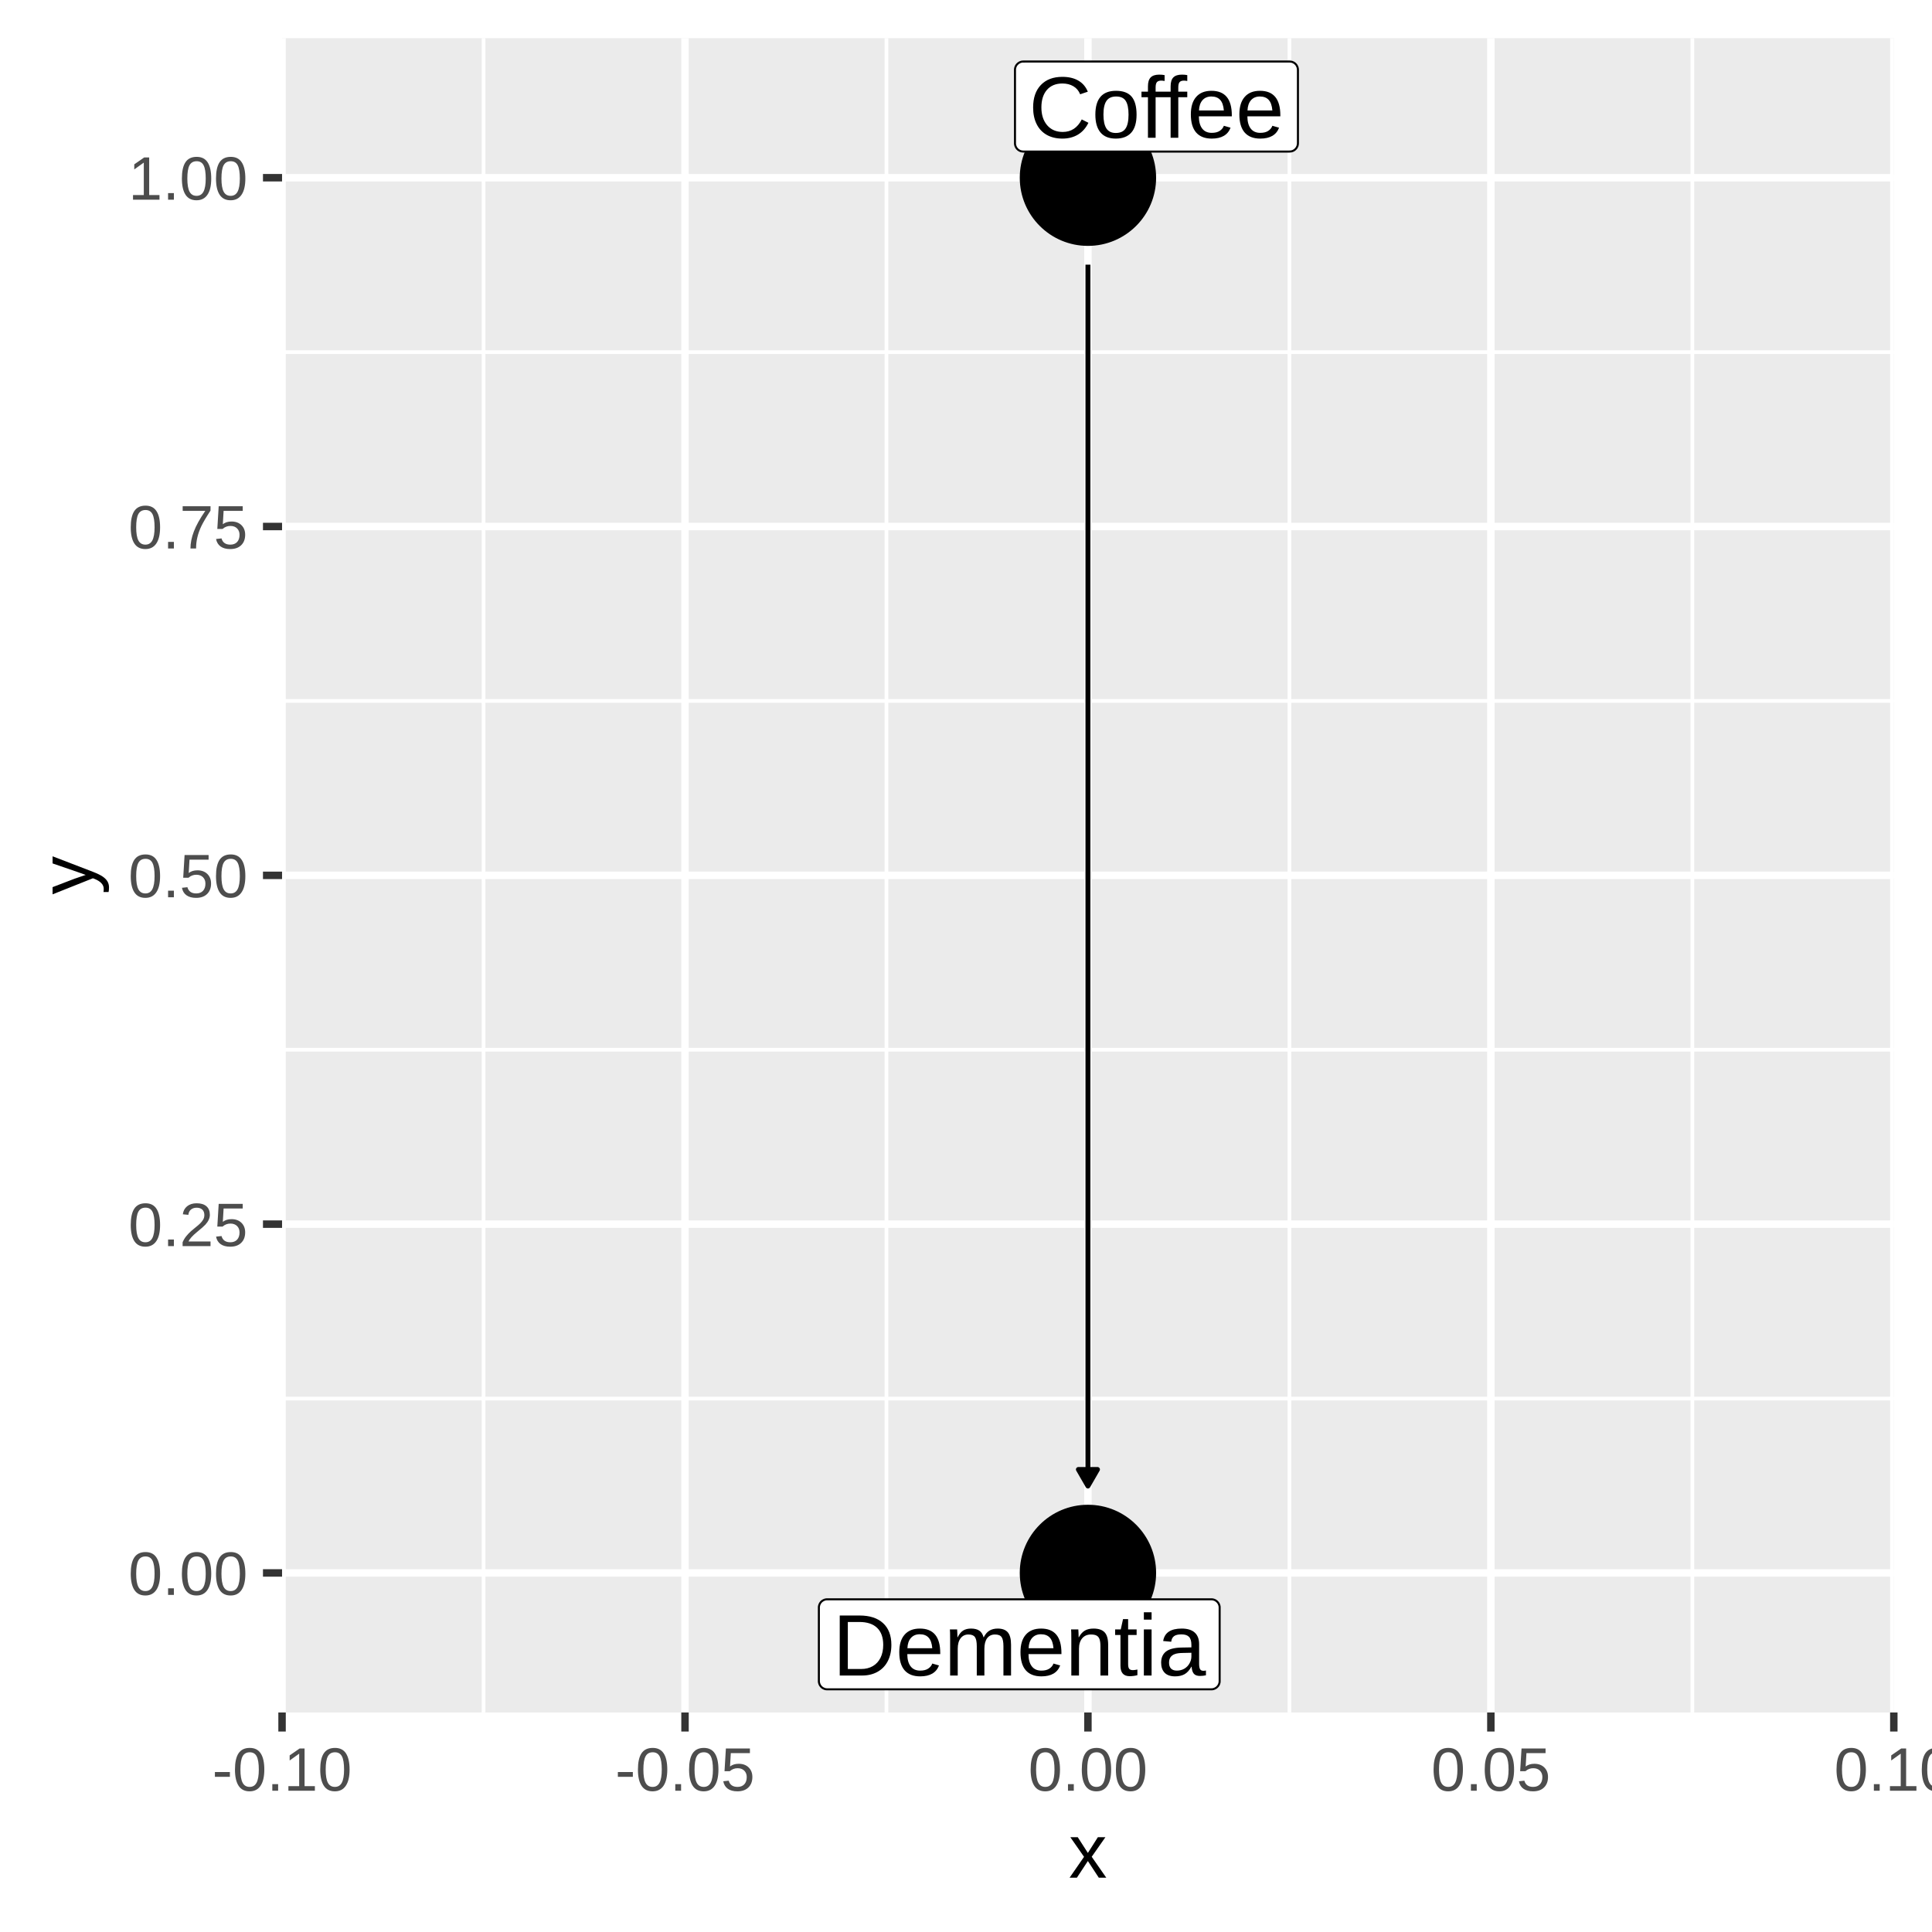
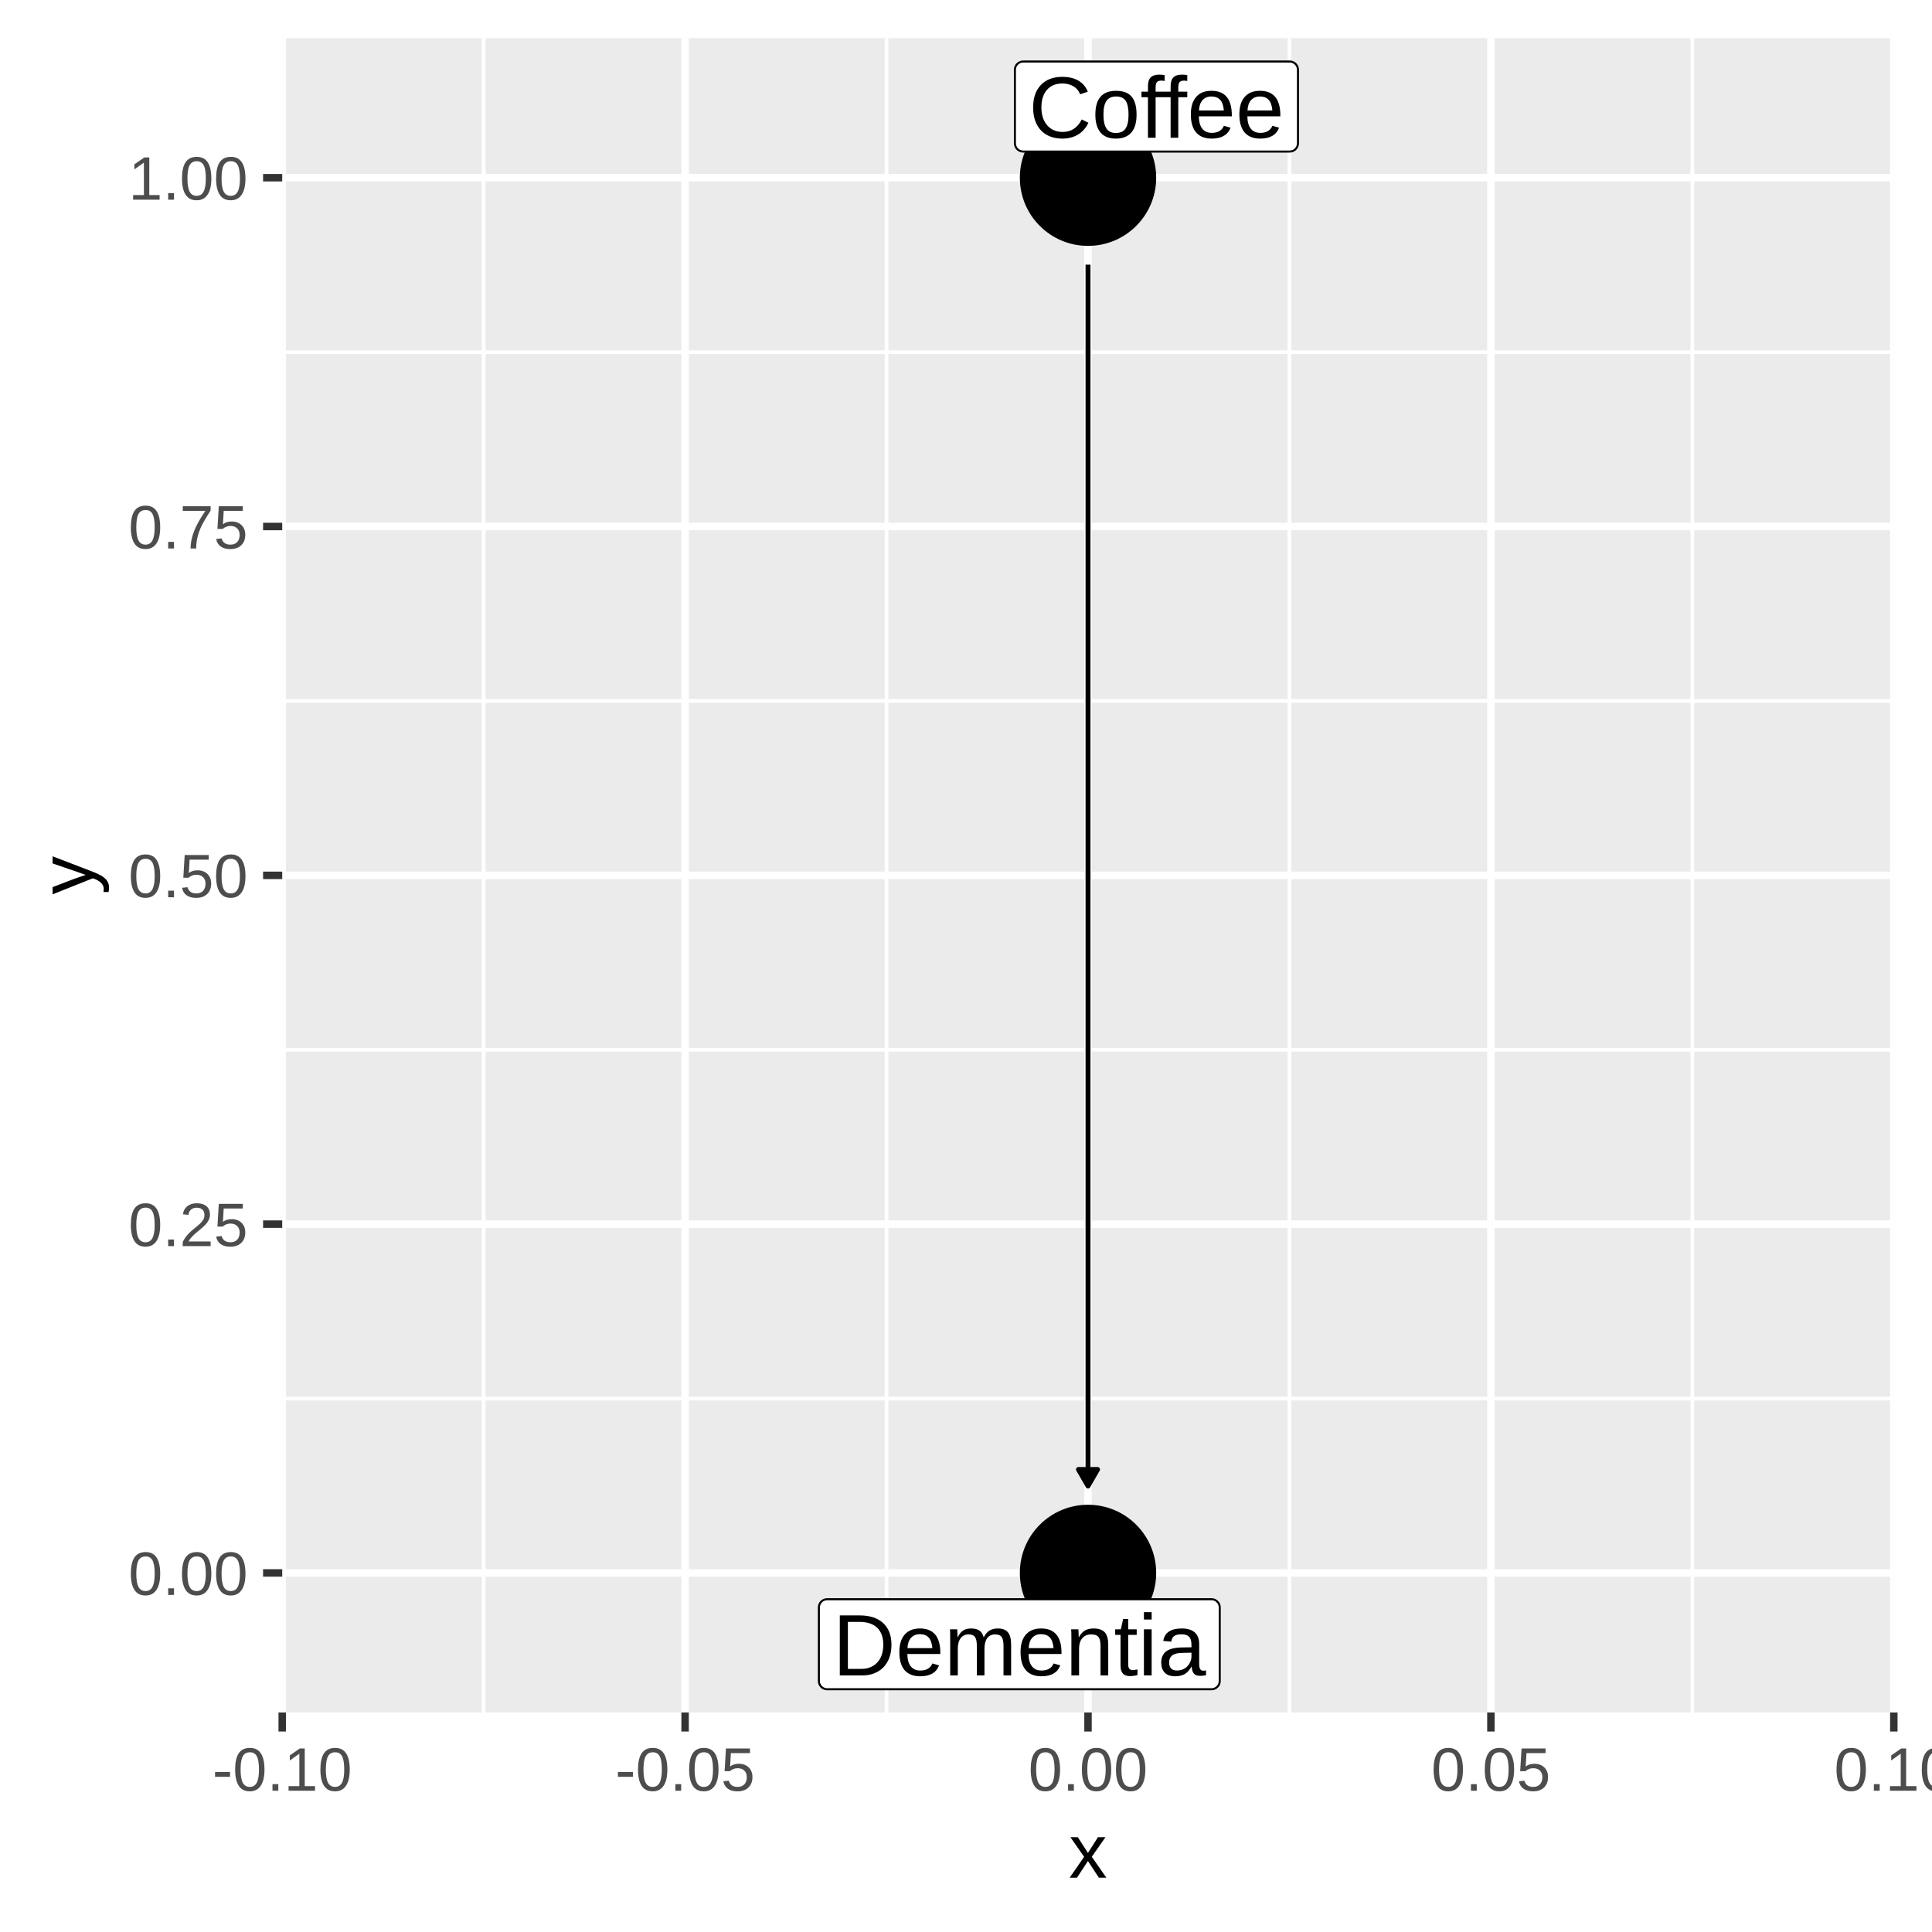
- <svg xmlns="http://www.w3.org/2000/svg" class="svglite" width="504.00pt" height="504.00pt" viewBox="0 0 504.00 504.00">
-   <defs>
-     <style type="text/css">
+ <svg xmlns="http://www.w3.org/2000/svg" width="504.00pt" height="504.00pt" viewBox="0 0 504.00 504.00">
+   <g class="svglite">
+     <defs>
+       <style type="text/css">
    .svglite line, .svglite polyline, .svglite polygon, .svglite path, .svglite rect, .svglite circle {
      fill: none;
      stroke: #000000;
      stroke-linecap: round;
      stroke-linejoin: round;
      stroke-miterlimit: 10.00;
    }
    .svglite text {
      white-space: pre;
    }
+     .svglite g.glyphgroup path {
+       fill: inherit;
+       stroke: none;
+     }
  </style>
-   </defs>
-   <rect width="100%" height="100%" style="stroke: none; fill: #FFFFFF;" />
-   <defs>
-     <clipPath id="cpMC4wMHw1MDQuMDB8MC4wMHw1MDQuMDA=">
-       <rect x="0.00" y="0.00" width="504.00" height="504.00" />
-     </clipPath>
-   </defs>
-   <g clip-path="url(#cpMC4wMHw1MDQuMDB8MC4wMHw1MDQuMDA=)">
-     <rect x="0.00" y="0.00" width="504.00" height="504.00" style="stroke-width: 1.94; stroke: #FFFFFF; fill: #FFFFFF;" />
-   </g>
-   <defs>
-     <clipPath id="cpNzMuNTh8NDk0LjA0fDkuOTZ8NDQ2Ljcz">
-       <rect x="73.58" y="9.96" width="420.45" height="436.77" />
-     </clipPath>
-   </defs>
-   <g clip-path="url(#cpNzMuNTh8NDk0LjA0fDkuOTZ8NDQ2Ljcz)">
-     <rect x="73.58" y="9.96" width="420.45" height="436.77" style="stroke-width: 1.94; stroke: none; fill: #EBEBEB;" />
-     <polyline points="73.58,364.84 494.04,364.84 " style="stroke-width: 0.97; stroke: #FFFFFF; stroke-linecap: butt;" />
-     <polyline points="73.58,273.84 494.04,273.84 " style="stroke-width: 0.97; stroke: #FFFFFF; stroke-linecap: butt;" />
-     <polyline points="73.58,182.85 494.04,182.85 " style="stroke-width: 0.97; stroke: #FFFFFF; stroke-linecap: butt;" />
-     <polyline points="73.58,91.86 494.04,91.86 " style="stroke-width: 0.97; stroke: #FFFFFF; stroke-linecap: butt;" />
-     <polyline points="126.14,446.73 126.14,9.96 " style="stroke-width: 0.97; stroke: #FFFFFF; stroke-linecap: butt;" />
-     <polyline points="231.25,446.73 231.25,9.96 " style="stroke-width: 0.97; stroke: #FFFFFF; stroke-linecap: butt;" />
-     <polyline points="336.37,446.73 336.37,9.96 " style="stroke-width: 0.97; stroke: #FFFFFF; stroke-linecap: butt;" />
-     <polyline points="441.48,446.73 441.48,9.96 " style="stroke-width: 0.97; stroke: #FFFFFF; stroke-linecap: butt;" />
-     <polyline points="73.58,410.33 494.04,410.33 " style="stroke-width: 1.94; stroke: #FFFFFF; stroke-linecap: butt;" />
-     <polyline points="73.58,319.34 494.04,319.34 " style="stroke-width: 1.94; stroke: #FFFFFF; stroke-linecap: butt;" />
-     <polyline points="73.58,228.35 494.04,228.35 " style="stroke-width: 1.94; stroke: #FFFFFF; stroke-linecap: butt;" />
-     <polyline points="73.58,137.35 494.04,137.35 " style="stroke-width: 1.94; stroke: #FFFFFF; stroke-linecap: butt;" />
-     <polyline points="73.58,46.36 494.04,46.36 " style="stroke-width: 1.94; stroke: #FFFFFF; stroke-linecap: butt;" />
-     <polyline points="73.58,446.73 73.58,9.96 " style="stroke-width: 1.94; stroke: #FFFFFF; stroke-linecap: butt;" />
-     <polyline points="178.70,446.73 178.70,9.96 " style="stroke-width: 1.94; stroke: #FFFFFF; stroke-linecap: butt;" />
-     <polyline points="283.81,446.73 283.81,9.96 " style="stroke-width: 1.94; stroke: #FFFFFF; stroke-linecap: butt;" />
-     <polyline points="388.92,446.73 388.92,9.96 " style="stroke-width: 1.94; stroke: #FFFFFF; stroke-linecap: butt;" />
-     <polyline points="494.04,446.73 494.04,9.96 " style="stroke-width: 1.94; stroke: #FFFFFF; stroke-linecap: butt;" />
-     <polyline points="283.81,69.04 283.81,72.10 283.81,75.77 283.81,79.45 283.81,83.13 283.81,86.80 283.81,90.48 283.81,94.15 283.81,97.83 283.81,101.51 283.81,105.18 283.81,108.86 283.81,112.54 283.81,116.21 283.81,119.89 283.81,123.57 283.81,127.24 283.81,130.92 283.81,134.60 283.81,138.27 283.81,141.95 283.81,145.63 283.81,149.30 283.81,152.98 283.81,156.66 283.81,160.33 283.81,164.01 283.81,167.68 283.81,171.36 283.81,175.04 283.81,178.71 283.81,182.39 283.81,186.07 283.81,189.74 283.81,193.42 283.81,197.10 283.81,200.77 283.81,204.45 283.81,208.13 283.81,211.80 283.81,215.48 283.81,219.16 283.81,222.83 283.81,226.51 283.81,230.19 283.81,233.86 283.81,237.54 283.81,241.22 283.81,244.89 283.81,248.57 283.81,252.24 283.81,255.92 283.81,259.60 283.81,263.27 283.81,266.95 283.81,270.63 283.81,274.30 283.81,277.98 283.81,281.66 283.81,285.33 283.81,289.01 283.81,292.69 283.81,296.36 283.81,300.04 283.81,303.72 283.81,307.39 283.81,311.07 283.81,314.75 283.81,318.42 283.81,322.10 283.81,325.77 283.81,329.45 283.81,333.13 283.81,336.80 283.81,340.48 283.81,344.16 283.81,347.83 283.81,351.51 283.81,355.19 283.81,358.86 283.81,362.54 283.81,366.22 283.81,369.89 283.81,373.57 283.81,377.25 283.81,380.92 283.81,384.60 283.81,387.66 " style="stroke-width: 1.28; stroke-linecap: butt;" />
-     <polygon points="281.32,383.34 283.81,387.66 286.30,383.34 " style="stroke-width: 1.28; stroke-linecap: butt; fill: #000000;" />
-     <circle cx="283.81" cy="46.36" r="17.43" style="stroke-width: 0.71; fill: #000000;" />
-     <circle cx="283.81" cy="410.33" r="17.43" style="stroke-width: 0.71; fill: #000000;" />
-     <polygon points="266.94,39.54 336.43,39.54 336.34,39.53 336.69,39.52 337.03,39.45 337.36,39.33 337.66,39.15 337.93,38.93 338.16,38.67 338.34,38.38 338.48,38.06 338.56,37.72 338.59,37.38 338.59,37.38 338.59,18.21 338.59,18.21 338.56,17.86 338.48,17.53 338.34,17.21 338.16,16.91 337.93,16.65 337.66,16.43 337.36,16.26 337.03,16.13 336.69,16.07 336.43,16.05 266.94,16.05 267.20,16.07 266.85,16.05 266.50,16.09 266.17,16.19 265.86,16.34 265.57,16.54 265.32,16.78 265.11,17.05 264.95,17.36 264.84,17.69 264.78,18.04 264.78,18.21 264.78,37.38 264.78,37.20 264.78,37.55 264.84,37.89 264.95,38.22 265.11,38.53 265.32,38.81 265.57,39.05 265.86,39.25 266.17,39.40 266.50,39.49 266.85,39.53 " style="stroke-width: 0.53; fill: #FFFFFF;" />
-     <text x="301.68" y="35.94" text-anchor="middle" style="font-size: 22.76px; font-family: &quot;Arial&quot;;" textLength="66.61px" lengthAdjust="spacingAndGlyphs">Coffee</text>
-     <polygon points="215.78,440.69 316.01,440.69 315.93,440.69 316.27,440.68 316.61,440.61 316.94,440.48 317.24,440.31 317.51,440.09 317.74,439.83 317.93,439.54 318.06,439.22 318.15,438.88 318.17,438.53 318.17,438.53 318.17,419.37 318.17,419.37 318.15,419.02 318.06,418.68 317.93,418.36 317.74,418.07 317.51,417.81 317.24,417.59 316.94,417.41 316.61,417.29 316.27,417.22 316.01,417.21 215.78,417.21 216.04,417.22 215.69,417.21 215.34,417.25 215.01,417.35 214.70,417.50 214.41,417.69 214.16,417.93 213.95,418.21 213.79,418.52 213.68,418.85 213.62,419.19 213.62,419.37 213.62,438.53 213.62,438.36 213.62,438.71 213.68,439.05 213.79,439.38 213.95,439.69 214.16,439.96 214.41,440.21 214.70,440.40 215.01,440.55 215.34,440.65 215.69,440.69 " style="stroke-width: 0.53; fill: #FFFFFF;" />
-     <text x="265.89" y="437.09" text-anchor="middle" style="font-size: 22.76px; font-family: &quot;Arial&quot;;" textLength="97.36px" lengthAdjust="spacingAndGlyphs">Dementia</text>
-   </g>
-   <g clip-path="url(#cpMC4wMHw1MDQuMDB8MC4wMHw1MDQuMDA=)">
-     <text x="64.62" y="416.06" text-anchor="end" style="font-size: 16.00px;fill: #4D4D4D; font-family: &quot;Arial&quot;;" textLength="31.14px" lengthAdjust="spacingAndGlyphs">0.00</text>
-     <text x="64.62" y="325.07" text-anchor="end" style="font-size: 16.00px;fill: #4D4D4D; font-family: &quot;Arial&quot;;" textLength="31.14px" lengthAdjust="spacingAndGlyphs">0.25</text>
-     <text x="64.62" y="234.07" text-anchor="end" style="font-size: 16.00px;fill: #4D4D4D; font-family: &quot;Arial&quot;;" textLength="31.14px" lengthAdjust="spacingAndGlyphs">0.50</text>
-     <text x="64.62" y="143.08" text-anchor="end" style="font-size: 16.00px;fill: #4D4D4D; font-family: &quot;Arial&quot;;" textLength="31.14px" lengthAdjust="spacingAndGlyphs">0.75</text>
-     <text x="64.62" y="52.09" text-anchor="end" style="font-size: 16.00px;fill: #4D4D4D; font-family: &quot;Arial&quot;;" textLength="31.14px" lengthAdjust="spacingAndGlyphs">1.00</text>
-     <polyline points="68.60,410.33 73.58,410.33 " style="stroke-width: 1.94; stroke: #333333; stroke-linecap: butt;" />
-     <polyline points="68.60,319.34 73.58,319.34 " style="stroke-width: 1.94; stroke: #333333; stroke-linecap: butt;" />
-     <polyline points="68.60,228.35 73.58,228.35 " style="stroke-width: 1.94; stroke: #333333; stroke-linecap: butt;" />
-     <polyline points="68.60,137.35 73.58,137.35 " style="stroke-width: 1.94; stroke: #333333; stroke-linecap: butt;" />
-     <polyline points="68.60,46.36 73.58,46.36 " style="stroke-width: 1.94; stroke: #333333; stroke-linecap: butt;" />
-     <polyline points="73.58,451.71 73.58,446.73 " style="stroke-width: 1.94; stroke: #333333; stroke-linecap: butt;" />
-     <polyline points="178.70,451.71 178.70,446.73 " style="stroke-width: 1.94; stroke: #333333; stroke-linecap: butt;" />
-     <polyline points="283.81,451.71 283.81,446.73 " style="stroke-width: 1.94; stroke: #333333; stroke-linecap: butt;" />
-     <polyline points="388.92,451.71 388.92,446.73 " style="stroke-width: 1.94; stroke: #333333; stroke-linecap: butt;" />
-     <polyline points="494.04,451.71 494.04,446.73 " style="stroke-width: 1.94; stroke: #333333; stroke-linecap: butt;" />
-     <text x="73.58" y="467.15" text-anchor="middle" style="font-size: 16.00px;fill: #4D4D4D; font-family: &quot;Arial&quot;;" textLength="36.47px" lengthAdjust="spacingAndGlyphs">-0.10</text>
-     <text x="178.70" y="467.15" text-anchor="middle" style="font-size: 16.00px;fill: #4D4D4D; font-family: &quot;Arial&quot;;" textLength="36.47px" lengthAdjust="spacingAndGlyphs">-0.05</text>
-     <text x="283.81" y="467.15" text-anchor="middle" style="font-size: 16.00px;fill: #4D4D4D; font-family: &quot;Arial&quot;;" textLength="31.14px" lengthAdjust="spacingAndGlyphs">0.00</text>
-     <text x="388.92" y="467.15" text-anchor="middle" style="font-size: 16.00px;fill: #4D4D4D; font-family: &quot;Arial&quot;;" textLength="31.14px" lengthAdjust="spacingAndGlyphs">0.05</text>
-     <text x="494.04" y="467.15" text-anchor="middle" style="font-size: 16.00px;fill: #4D4D4D; font-family: &quot;Arial&quot;;" textLength="31.14px" lengthAdjust="spacingAndGlyphs">0.10</text>
-     <text x="283.81" y="489.83" text-anchor="middle" style="font-size: 20.00px; font-family: &quot;Arial&quot;;" textLength="10.00px" lengthAdjust="spacingAndGlyphs">x</text>
-     <text transform="translate(24.28,228.35) rotate(-90)" text-anchor="middle" style="font-size: 20.00px; font-family: &quot;Arial&quot;;" textLength="10.00px" lengthAdjust="spacingAndGlyphs">y</text>
+     </defs>
+     <rect width="100%" height="100%" style="stroke: none; fill: #FFFFFF;" />
+     <defs>
+       <clipPath id="cpMC4wMHw1MDQuMDB8MC4wMHw1MDQuMDA=">
+         <rect x="0.00" y="0.00" width="504.00" height="504.00" />
+       </clipPath>
+     </defs>
+     <g clip-path="url(#cpMC4wMHw1MDQuMDB8MC4wMHw1MDQuMDA=)">
+       <rect x="0.00" y="0.00" width="504.00" height="504.00" style="stroke-width: 1.94; stroke: #FFFFFF; fill: #FFFFFF;" />
+     </g>
+     <defs>
+       <clipPath id="cpNzMuNjJ8NDk0LjA0fDkuOTZ8NDQ2Ljcz">
+         <rect x="73.62" y="9.96" width="420.42" height="436.77" />
+       </clipPath>
+     </defs>
+     <g clip-path="url(#cpNzMuNjJ8NDk0LjA0fDkuOTZ8NDQ2Ljcz)">
+       <rect x="73.62" y="9.96" width="420.42" height="436.77" style="stroke-width: 1.94; stroke: none; fill: #EBEBEB;" />
+       <polyline points="73.62,364.84 494.04,364.84 " style="stroke-width: 0.97; stroke: #FFFFFF; stroke-linecap: butt;" />
+       <polyline points="73.62,273.84 494.04,273.84 " style="stroke-width: 0.97; stroke: #FFFFFF; stroke-linecap: butt;" />
+       <polyline points="73.62,182.85 494.04,182.85 " style="stroke-width: 0.97; stroke: #FFFFFF; stroke-linecap: butt;" />
+       <polyline points="73.62,91.86 494.04,91.86 " style="stroke-width: 0.97; stroke: #FFFFFF; stroke-linecap: butt;" />
+       <polyline points="126.17,446.73 126.17,9.96 " style="stroke-width: 0.97; stroke: #FFFFFF; stroke-linecap: butt;" />
+       <polyline points="231.27,446.73 231.27,9.96 " style="stroke-width: 0.97; stroke: #FFFFFF; stroke-linecap: butt;" />
+       <polyline points="336.38,446.73 336.38,9.96 " style="stroke-width: 0.97; stroke: #FFFFFF; stroke-linecap: butt;" />
+       <polyline points="441.48,446.73 441.48,9.96 " style="stroke-width: 0.97; stroke: #FFFFFF; stroke-linecap: butt;" />
+       <polyline points="73.62,410.33 494.04,410.33 " style="stroke-width: 1.94; stroke: #FFFFFF; stroke-linecap: butt;" />
+       <polyline points="73.62,319.34 494.04,319.34 " style="stroke-width: 1.94; stroke: #FFFFFF; stroke-linecap: butt;" />
+       <polyline points="73.62,228.35 494.04,228.35 " style="stroke-width: 1.94; stroke: #FFFFFF; stroke-linecap: butt;" />
+       <polyline points="73.62,137.35 494.04,137.35 " style="stroke-width: 1.94; stroke: #FFFFFF; stroke-linecap: butt;" />
+       <polyline points="73.62,46.36 494.04,46.36 " style="stroke-width: 1.94; stroke: #FFFFFF; stroke-linecap: butt;" />
+       <polyline points="73.62,446.73 73.62,9.96 " style="stroke-width: 1.94; stroke: #FFFFFF; stroke-linecap: butt;" />
+       <polyline points="178.72,446.73 178.72,9.96 " style="stroke-width: 1.94; stroke: #FFFFFF; stroke-linecap: butt;" />
+       <polyline points="283.83,446.73 283.83,9.96 " style="stroke-width: 1.94; stroke: #FFFFFF; stroke-linecap: butt;" />
+       <polyline points="388.93,446.73 388.93,9.96 " style="stroke-width: 1.94; stroke: #FFFFFF; stroke-linecap: butt;" />
+       <polyline points="494.04,446.73 494.04,9.96 " style="stroke-width: 1.94; stroke: #FFFFFF; stroke-linecap: butt;" />
+       <polyline points="283.83,69.04 283.83,72.10 283.83,75.77 283.83,79.45 283.83,83.13 283.83,86.80 283.83,90.48 283.83,94.15 283.83,97.83 283.83,101.51 283.83,105.18 283.83,108.86 283.83,112.54 283.83,116.21 283.83,119.89 283.83,123.57 283.83,127.24 283.83,130.92 283.83,134.60 283.83,138.27 283.83,141.95 283.83,145.63 283.83,149.30 283.83,152.98 283.83,156.66 283.83,160.33 283.83,164.01 283.83,167.68 283.83,171.36 283.83,175.04 283.83,178.71 283.83,182.39 283.83,186.07 283.83,189.74 283.83,193.42 283.83,197.10 283.83,200.77 283.83,204.45 283.83,208.13 283.83,211.80 283.83,215.48 283.83,219.16 283.83,222.83 283.83,226.51 283.83,230.19 283.83,233.86 283.83,237.54 283.83,241.22 283.83,244.89 283.83,248.57 283.83,252.24 283.83,255.92 283.83,259.60 283.83,263.27 283.83,266.95 283.83,270.63 283.83,274.30 283.83,277.98 283.83,281.66 283.83,285.33 283.83,289.01 283.83,292.69 283.83,296.36 283.83,300.04 283.83,303.72 283.83,307.39 283.83,311.07 283.83,314.75 283.83,318.42 283.83,322.10 283.83,325.77 283.83,329.45 283.83,333.13 283.83,336.80 283.83,340.48 283.83,344.16 283.83,347.83 283.83,351.51 283.83,355.19 283.83,358.86 283.83,362.54 283.83,366.22 283.83,369.89 283.83,373.57 283.83,377.25 283.83,380.92 283.83,384.60 283.83,387.66 " style="stroke-width: 1.28; stroke-linecap: butt;" />
+       <polygon points="281.34,383.34 283.83,387.66 286.32,383.34 " style="stroke-width: 1.28; stroke-linecap: butt; fill: #000000;" />
+       <circle cx="283.83" cy="46.36" r="17.43" style="stroke-width: 0.71; fill: #000000;" />
+       <circle cx="283.83" cy="410.33" r="17.43" style="stroke-width: 0.71; fill: #000000;" />
+       <polygon points="266.92,39.54 336.44,39.54 336.35,39.53 336.70,39.52 337.04,39.45 337.37,39.33 337.67,39.15 337.94,38.93 338.17,38.67 338.35,38.38 338.49,38.06 338.57,37.72 338.60,37.38 338.60,37.38 338.60,18.21 338.60,18.21 338.57,17.86 338.49,17.52 338.35,17.21 338.17,16.91 337.94,16.65 337.67,16.43 337.37,16.26 337.04,16.13 336.70,16.06 336.44,16.05 266.92,16.05 267.18,16.06 266.83,16.05 266.49,16.09 266.15,16.19 265.84,16.34 265.55,16.54 265.30,16.78 265.09,17.05 264.93,17.36 264.82,17.69 264.77,18.04 264.76,18.21 264.76,37.38 264.77,37.20 264.77,37.55 264.82,37.89 264.93,38.22 265.09,38.53 265.30,38.81 265.55,39.05 265.84,39.25 266.15,39.39 266.49,39.49 266.83,39.53 " style="stroke-width: 0.53; fill: #FFFFFF;" />
+       <text x="301.68" y="35.94" text-anchor="middle" style="font-size: 22.76px; font-family: &quot;Arial&quot;;" textLength="66.64px" lengthAdjust="spacingAndGlyphs">Coffee</text>
+       <polygon points="215.78,440.67 316.03,440.67 315.95,440.67 316.30,440.66 316.64,440.59 316.96,440.46 317.26,440.29 317.53,440.07 317.76,439.81 317.95,439.52 318.08,439.20 318.17,438.86 318.19,438.51 318.19,438.51 318.19,419.35 318.19,419.35 318.17,419.00 318.08,418.66 317.95,418.34 317.76,418.05 317.53,417.79 317.26,417.57 316.96,417.39 316.64,417.27 316.30,417.20 316.03,417.19 215.78,417.19 216.04,417.20 215.69,417.19 215.35,417.23 215.01,417.33 214.70,417.48 214.41,417.67 214.16,417.91 213.95,418.19 213.79,418.50 213.68,418.83 213.63,419.17 213.62,419.35 213.62,438.51 213.63,438.34 213.63,438.69 213.68,439.03 213.79,439.36 213.95,439.67 214.16,439.94 214.41,440.19 214.70,440.38 215.01,440.53 215.35,440.63 215.69,440.67 " style="stroke-width: 0.53; fill: #FFFFFF;" />
+       <text x="265.91" y="437.07" text-anchor="middle" style="font-size: 22.76px; font-family: &quot;Arial&quot;;" textLength="97.38px" lengthAdjust="spacingAndGlyphs">Dementia</text>
+     </g>
+     <g clip-path="url(#cpMC4wMHw1MDQuMDB8MC4wMHw1MDQuMDA=)">
+       <text x="64.65" y="416.06" text-anchor="end" style="font-size: 16.00px;fill: #4D4D4D; font-family: &quot;Arial&quot;;" textLength="31.17px" lengthAdjust="spacingAndGlyphs">0.00</text>
+       <text x="64.65" y="325.07" text-anchor="end" style="font-size: 16.00px;fill: #4D4D4D; font-family: &quot;Arial&quot;;" textLength="31.17px" lengthAdjust="spacingAndGlyphs">0.25</text>
+       <text x="64.65" y="234.07" text-anchor="end" style="font-size: 16.00px;fill: #4D4D4D; font-family: &quot;Arial&quot;;" textLength="31.17px" lengthAdjust="spacingAndGlyphs">0.50</text>
+       <text x="64.65" y="143.08" text-anchor="end" style="font-size: 16.00px;fill: #4D4D4D; font-family: &quot;Arial&quot;;" textLength="31.17px" lengthAdjust="spacingAndGlyphs">0.75</text>
+       <text x="64.65" y="52.09" text-anchor="end" style="font-size: 16.00px;fill: #4D4D4D; font-family: &quot;Arial&quot;;" textLength="31.17px" lengthAdjust="spacingAndGlyphs">1.00</text>
+       <polyline points="68.63,410.33 73.62,410.33 " style="stroke-width: 1.94; stroke: #333333; stroke-linecap: butt;" />
+       <polyline points="68.63,319.34 73.62,319.34 " style="stroke-width: 1.94; stroke: #333333; stroke-linecap: butt;" />
+       <polyline points="68.63,228.35 73.62,228.35 " style="stroke-width: 1.94; stroke: #333333; stroke-linecap: butt;" />
+       <polyline points="68.63,137.35 73.62,137.35 " style="stroke-width: 1.94; stroke: #333333; stroke-linecap: butt;" />
+       <polyline points="68.63,46.36 73.62,46.36 " style="stroke-width: 1.94; stroke: #333333; stroke-linecap: butt;" />
+       <polyline points="73.62,451.71 73.62,446.73 " style="stroke-width: 1.94; stroke: #333333; stroke-linecap: butt;" />
+       <polyline points="178.72,451.71 178.72,446.73 " style="stroke-width: 1.94; stroke: #333333; stroke-linecap: butt;" />
+       <polyline points="283.83,451.71 283.83,446.73 " style="stroke-width: 1.94; stroke: #333333; stroke-linecap: butt;" />
+       <polyline points="388.93,451.71 388.93,446.73 " style="stroke-width: 1.94; stroke: #333333; stroke-linecap: butt;" />
+       <polyline points="494.04,451.71 494.04,446.73 " style="stroke-width: 1.94; stroke: #333333; stroke-linecap: butt;" />
+       <text x="73.62" y="467.15" text-anchor="middle" style="font-size: 16.00px;fill: #4D4D4D; font-family: &quot;Arial&quot;;" textLength="36.50px" lengthAdjust="spacingAndGlyphs">-0.10</text>
+       <text x="178.72" y="467.15" text-anchor="middle" style="font-size: 16.00px;fill: #4D4D4D; font-family: &quot;Arial&quot;;" textLength="36.50px" lengthAdjust="spacingAndGlyphs">-0.05</text>
+       <text x="283.83" y="467.15" text-anchor="middle" style="font-size: 16.00px;fill: #4D4D4D; font-family: &quot;Arial&quot;;" textLength="31.17px" lengthAdjust="spacingAndGlyphs">0.00</text>
+       <text x="388.93" y="467.15" text-anchor="middle" style="font-size: 16.00px;fill: #4D4D4D; font-family: &quot;Arial&quot;;" textLength="31.17px" lengthAdjust="spacingAndGlyphs">0.05</text>
+       <text x="494.04" y="467.15" text-anchor="middle" style="font-size: 16.00px;fill: #4D4D4D; font-family: &quot;Arial&quot;;" textLength="31.17px" lengthAdjust="spacingAndGlyphs">0.10</text>
+       <text x="283.83" y="489.83" text-anchor="middle" style="font-size: 20.00px; font-family: &quot;Arial&quot;;" textLength="10.00px" lengthAdjust="spacingAndGlyphs">x</text>
+       <text transform="translate(24.28,228.35) rotate(-90)" text-anchor="middle" style="font-size: 20.00px; font-family: &quot;Arial&quot;;" textLength="10.00px" lengthAdjust="spacingAndGlyphs">y</text>
+     </g>
  </g>
</svg>
